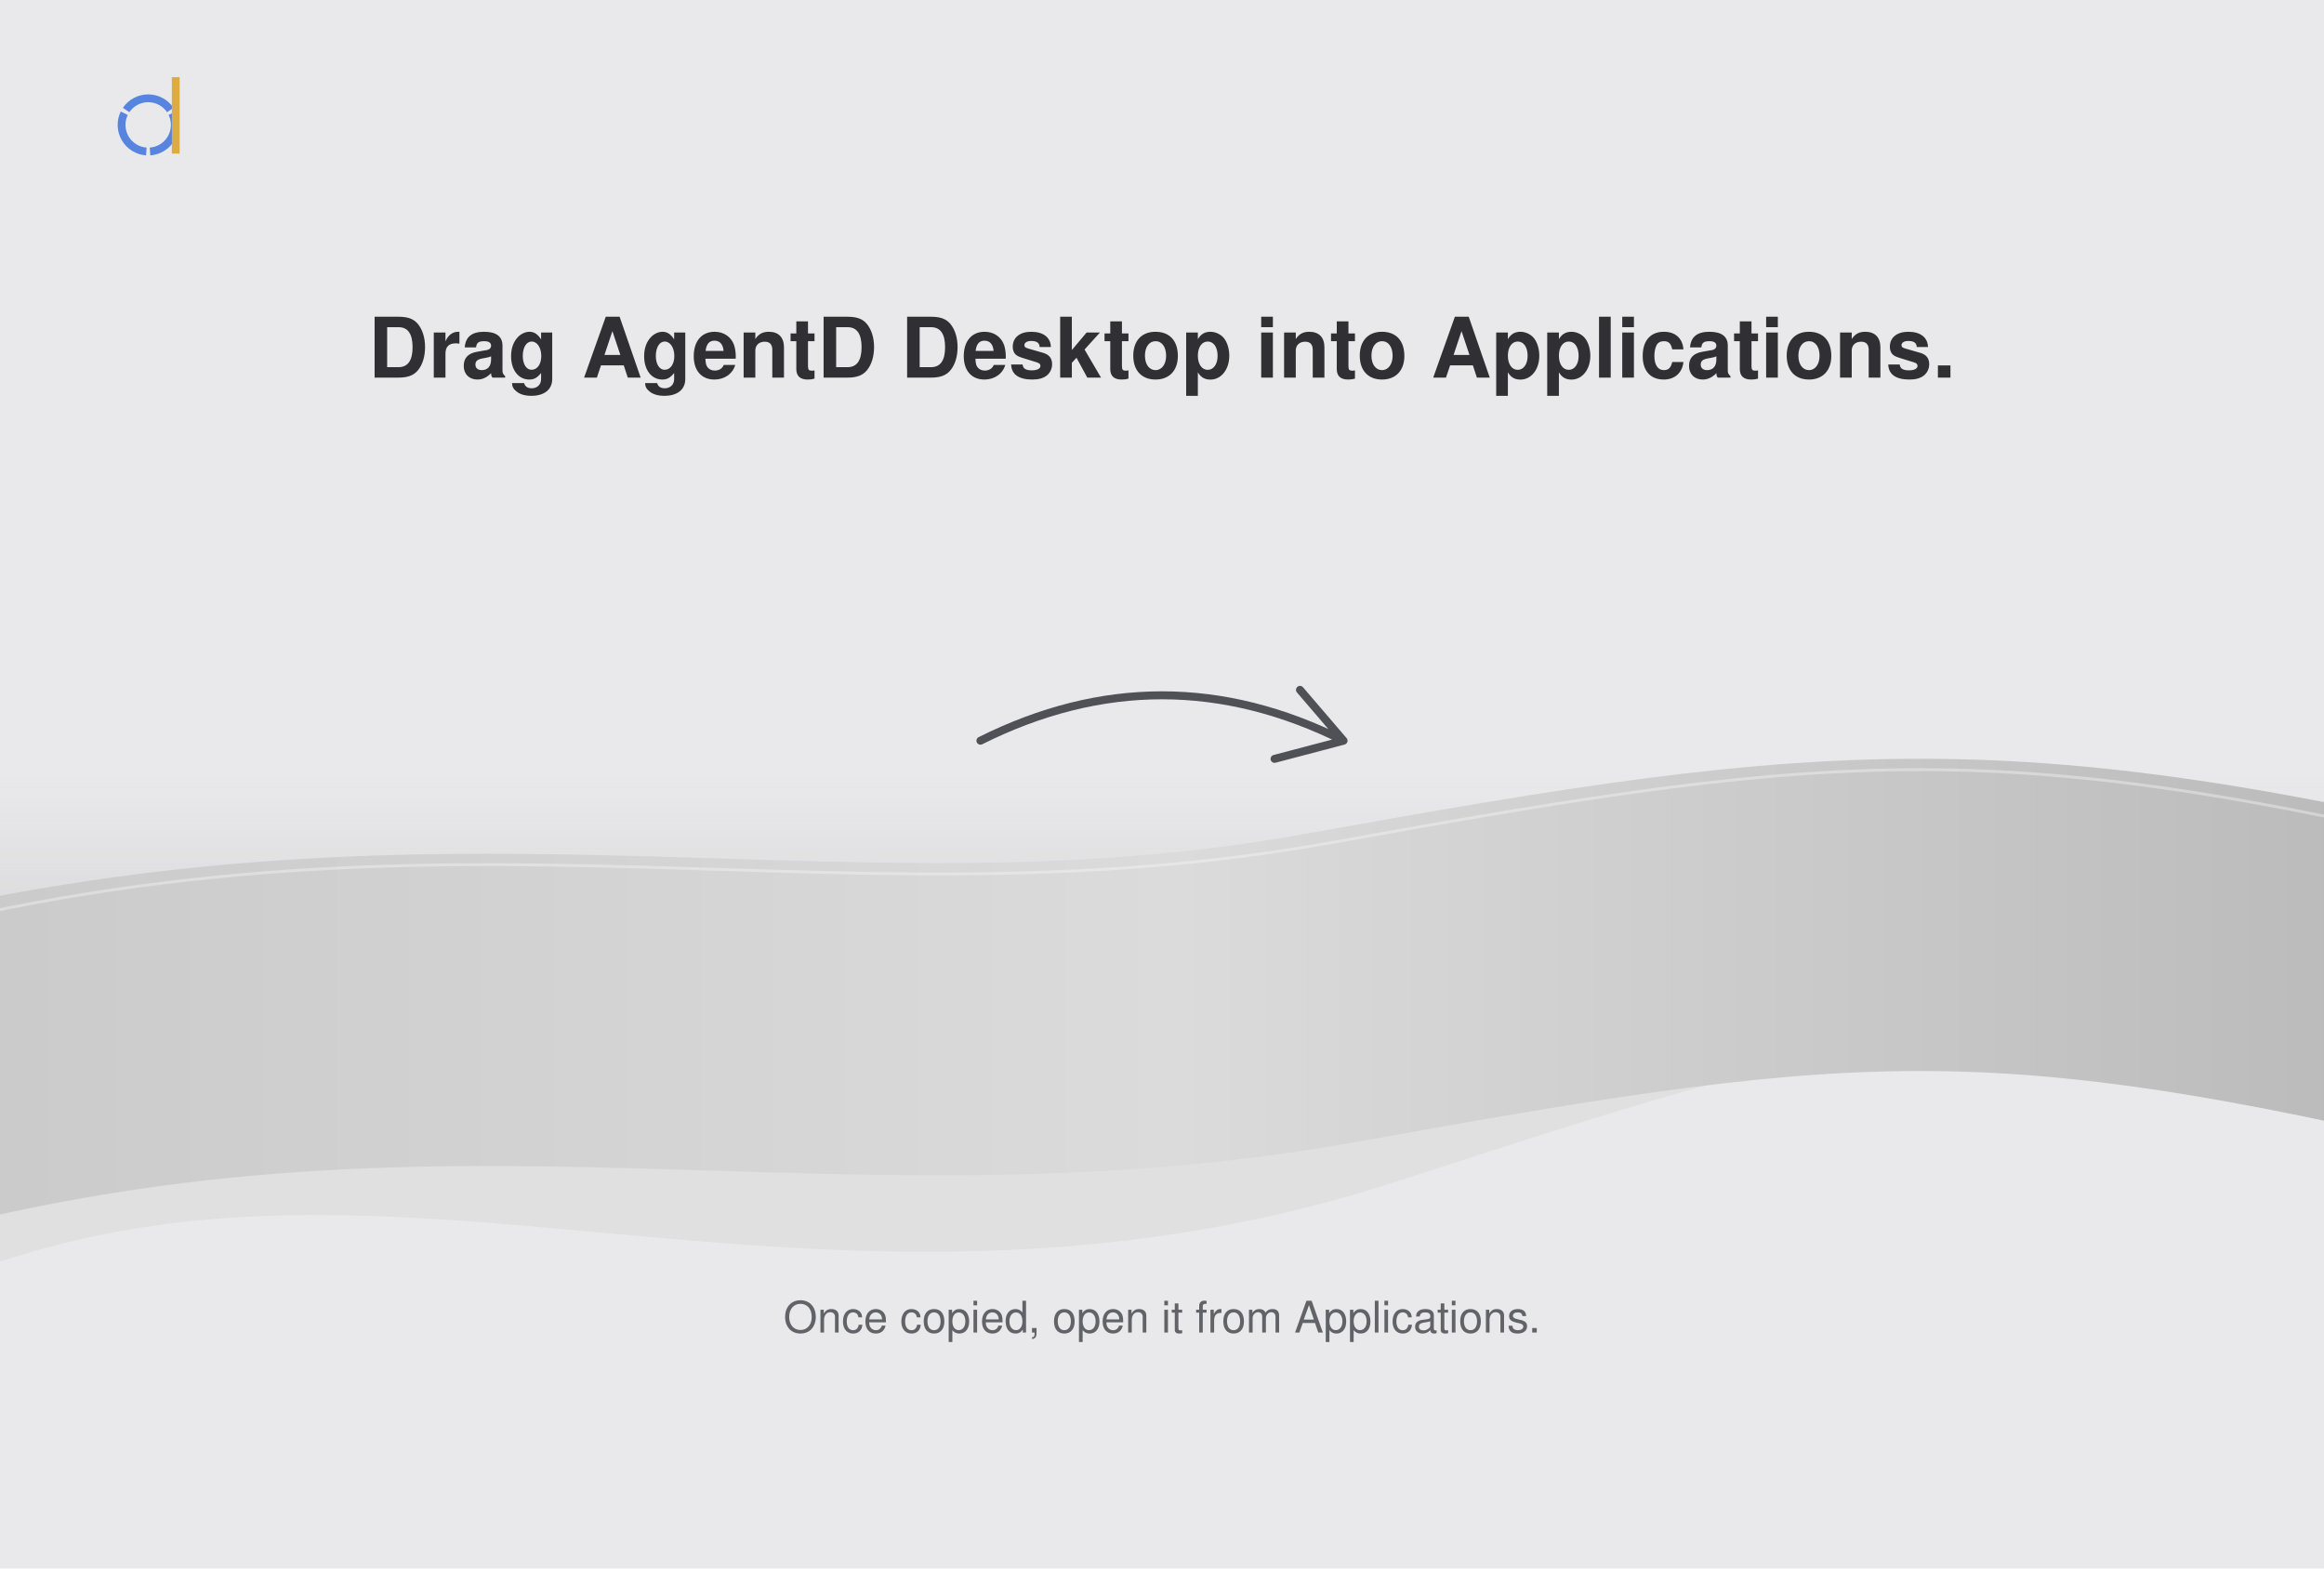
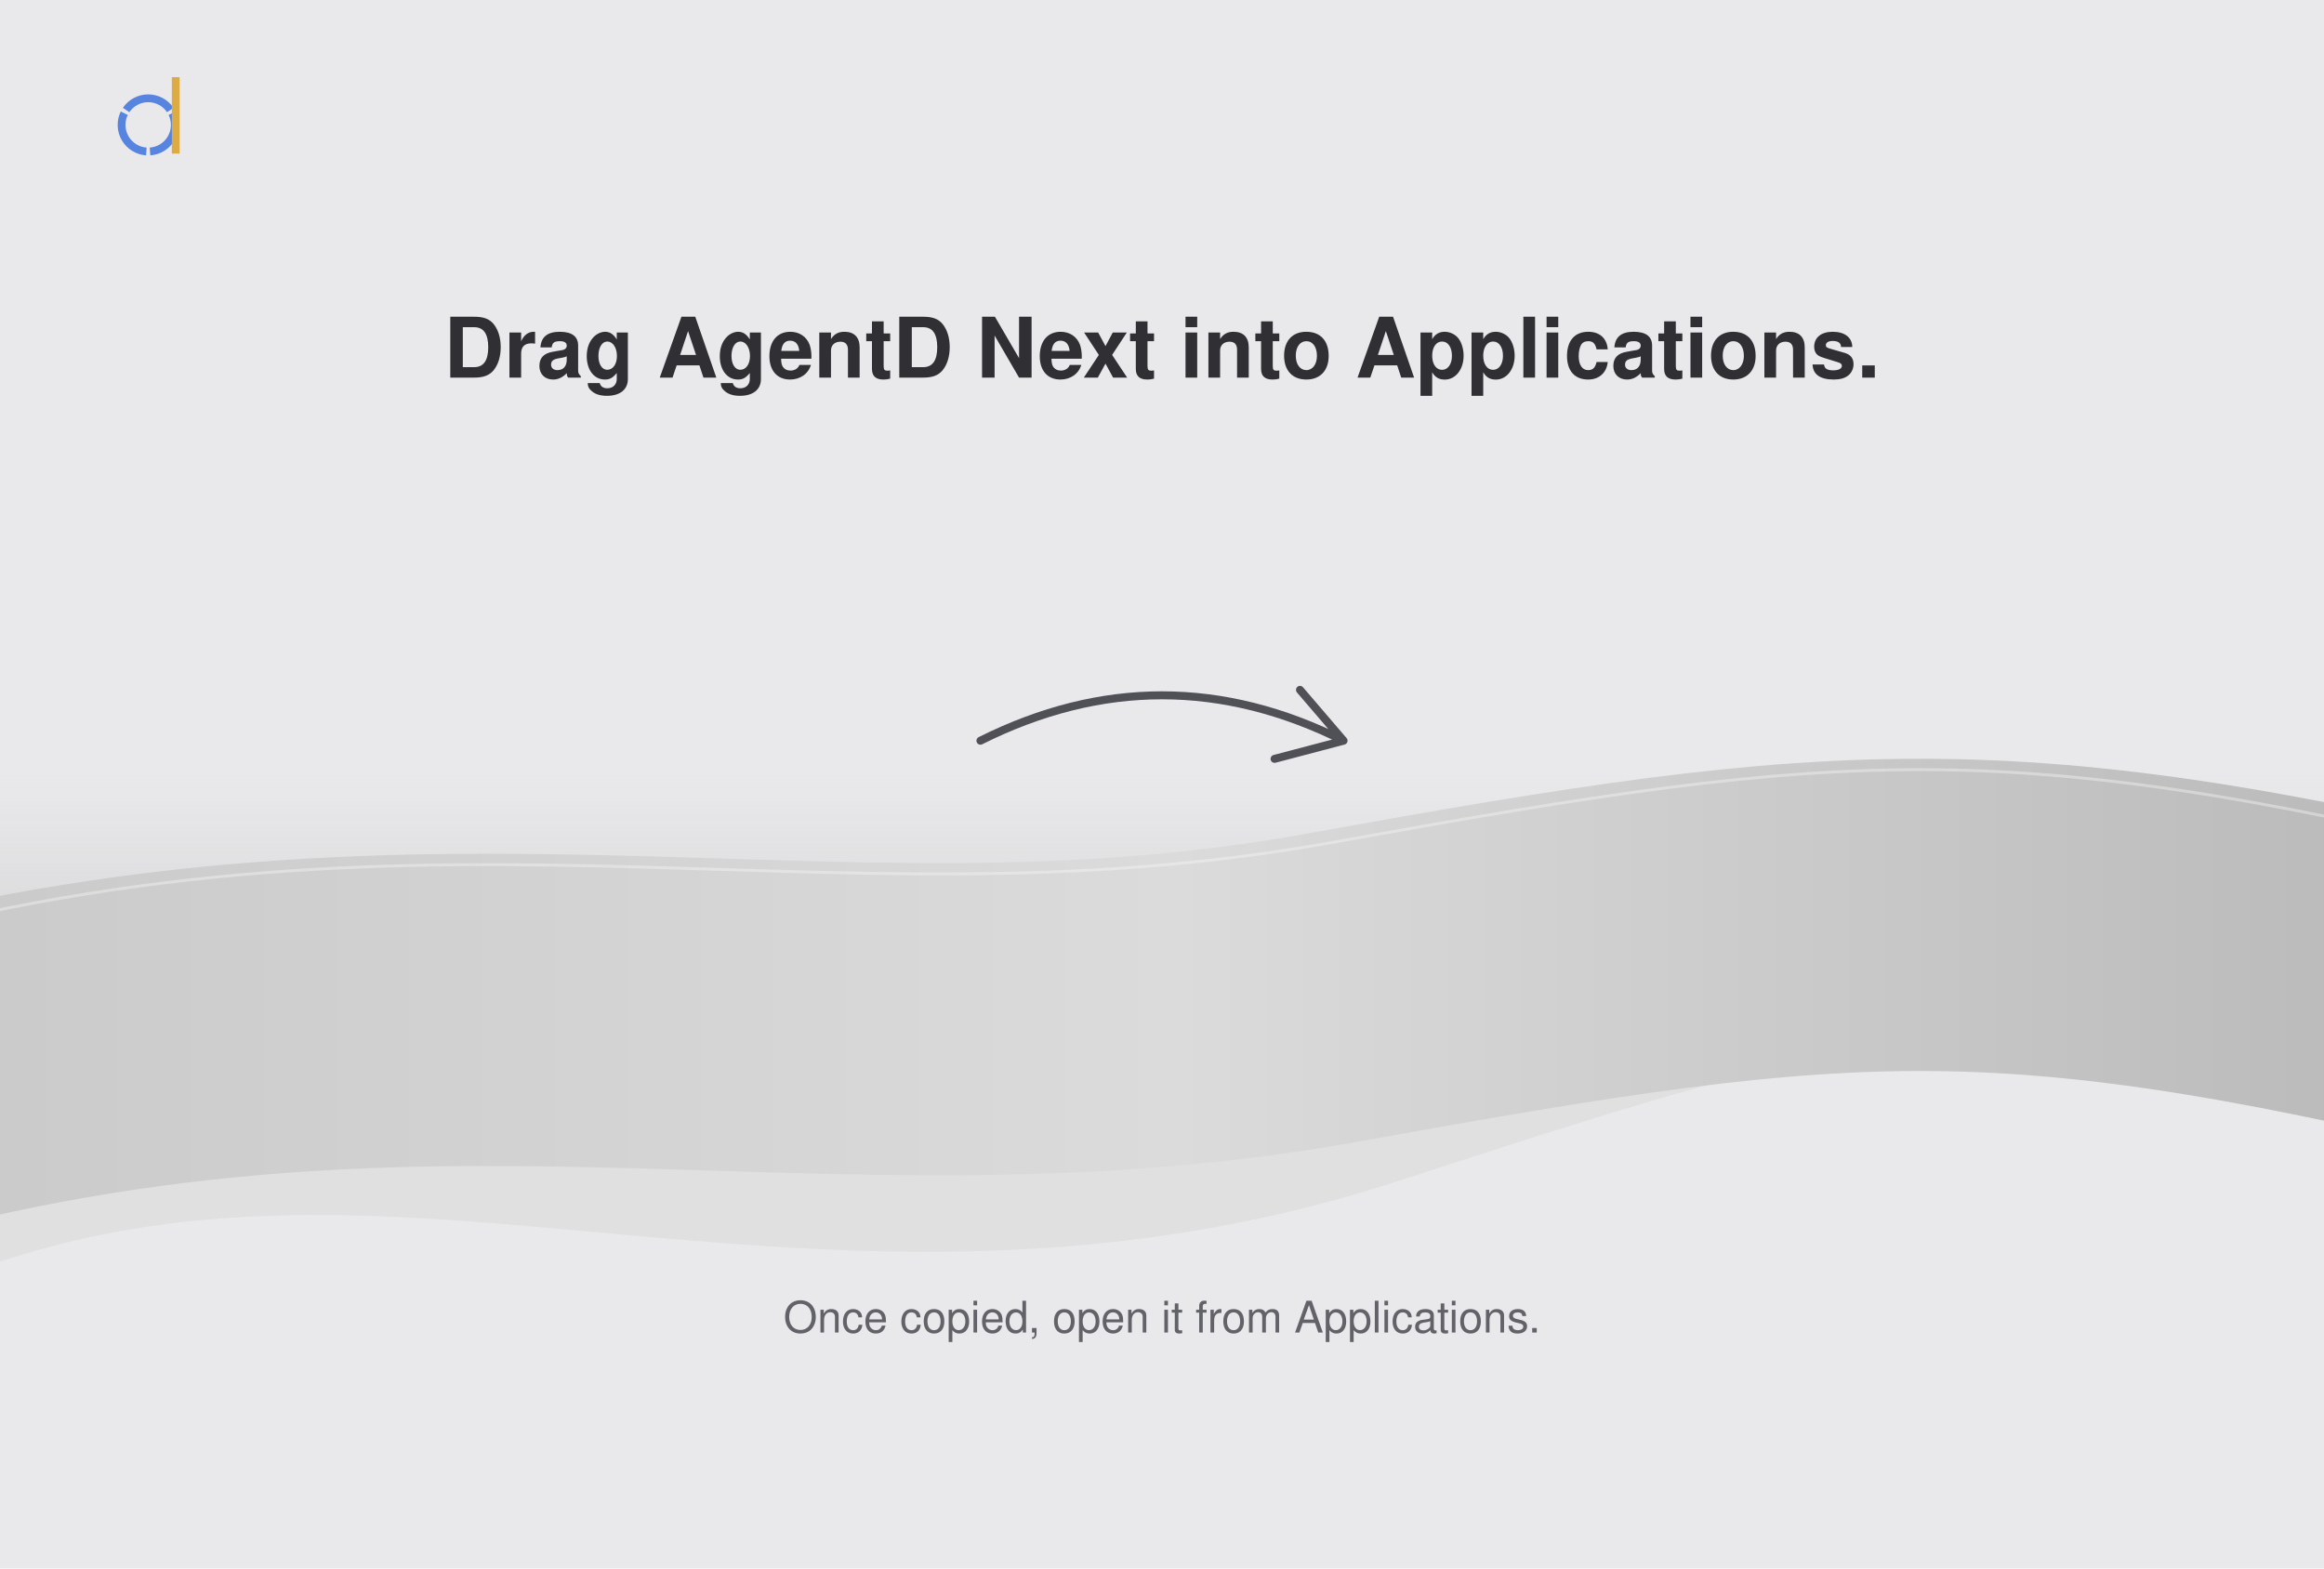
<svg xmlns="http://www.w3.org/2000/svg" width="1280" height="864" viewBox="0 0 640 432">
  <defs>
    <linearGradient id="veil" x1="0" y1="0" x2="0" y2="1">
      <stop stop-color="#B7B7B7" stop-opacity="0" />
      <stop offset=".55" stop-color="#A5A5A5" stop-opacity=".24" />
      <stop offset="1" stop-color="#D1D1D1" stop-opacity=".4" />
    </linearGradient>
    <linearGradient id="silk" x1="0" y1="0" x2="1" y2="0">
      <stop stop-color="#C8C8C8" />
      <stop offset=".5" stop-color="#DBDBDB" />
      <stop offset="1" stop-color="#B5B5B5" />
    </linearGradient>
  </defs>
  <rect width="640" height="432" fill="#E9E9EB" />
  <path d="M-60 293C95 220 214 304 362 256S559 191 707 257" stroke="url(#veil)" stroke-width="146" fill="none" opacity="1" stroke-linecap="round" stroke-linejoin="round" />
  <path d="M-60 306C113 252 223 298 367 272S553 242 707 280" stroke="url(#silk)" stroke-width="86" fill="none" opacity="1" stroke-linecap="round" stroke-linejoin="round" />
  <path d="M-60 266C113 212 223 258 367 232S553 202 707 240" stroke="#F5F5F5" stroke-width="0.8" fill="none" opacity="0.42" stroke-linecap="round" stroke-linejoin="round" />
  <svg viewBox="28 14 139 174" x="32" y="21" width="18" height="22">
    <g fill="none" stroke="#5684de" stroke-width="17">
      <path d="M148.13 94.57 A58 58 0 0 1 100.05 177.86" />
      <path d="M91.95 177.86 A58 58 0 0 1 43.87 94.57" />
      <path d="M47.92 87.57 A58 58 0 0 1 144.08 87.57" />
    </g>
    <rect x="147.5" y="16" width="17" height="166.5" fill="#dcab44" />
  </svg>
-   <text x="320" y="104" fill="#303034" font-family="Helvetica" font-size="23" font-weight="700" text-anchor="middle">Drag AgentD Desktop into Applications.</text>
+   <text x="320" y="104" fill="#303034" font-family="Helvetica" font-size="23" font-weight="700" text-anchor="middle">Drag AgentD Next into Applications.</text>
  <path d="M270 204Q320 179 370 204M358 190L370 204L351 209" stroke="#505057" stroke-width="2.2" fill="none" opacity="1" stroke-linecap="round" stroke-linejoin="round" />
  <text x="320" y="367" fill="#626269" font-family="Helvetica" font-size="12" font-weight="400" text-anchor="middle">Once copied, open it from Applications.</text>
</svg>
